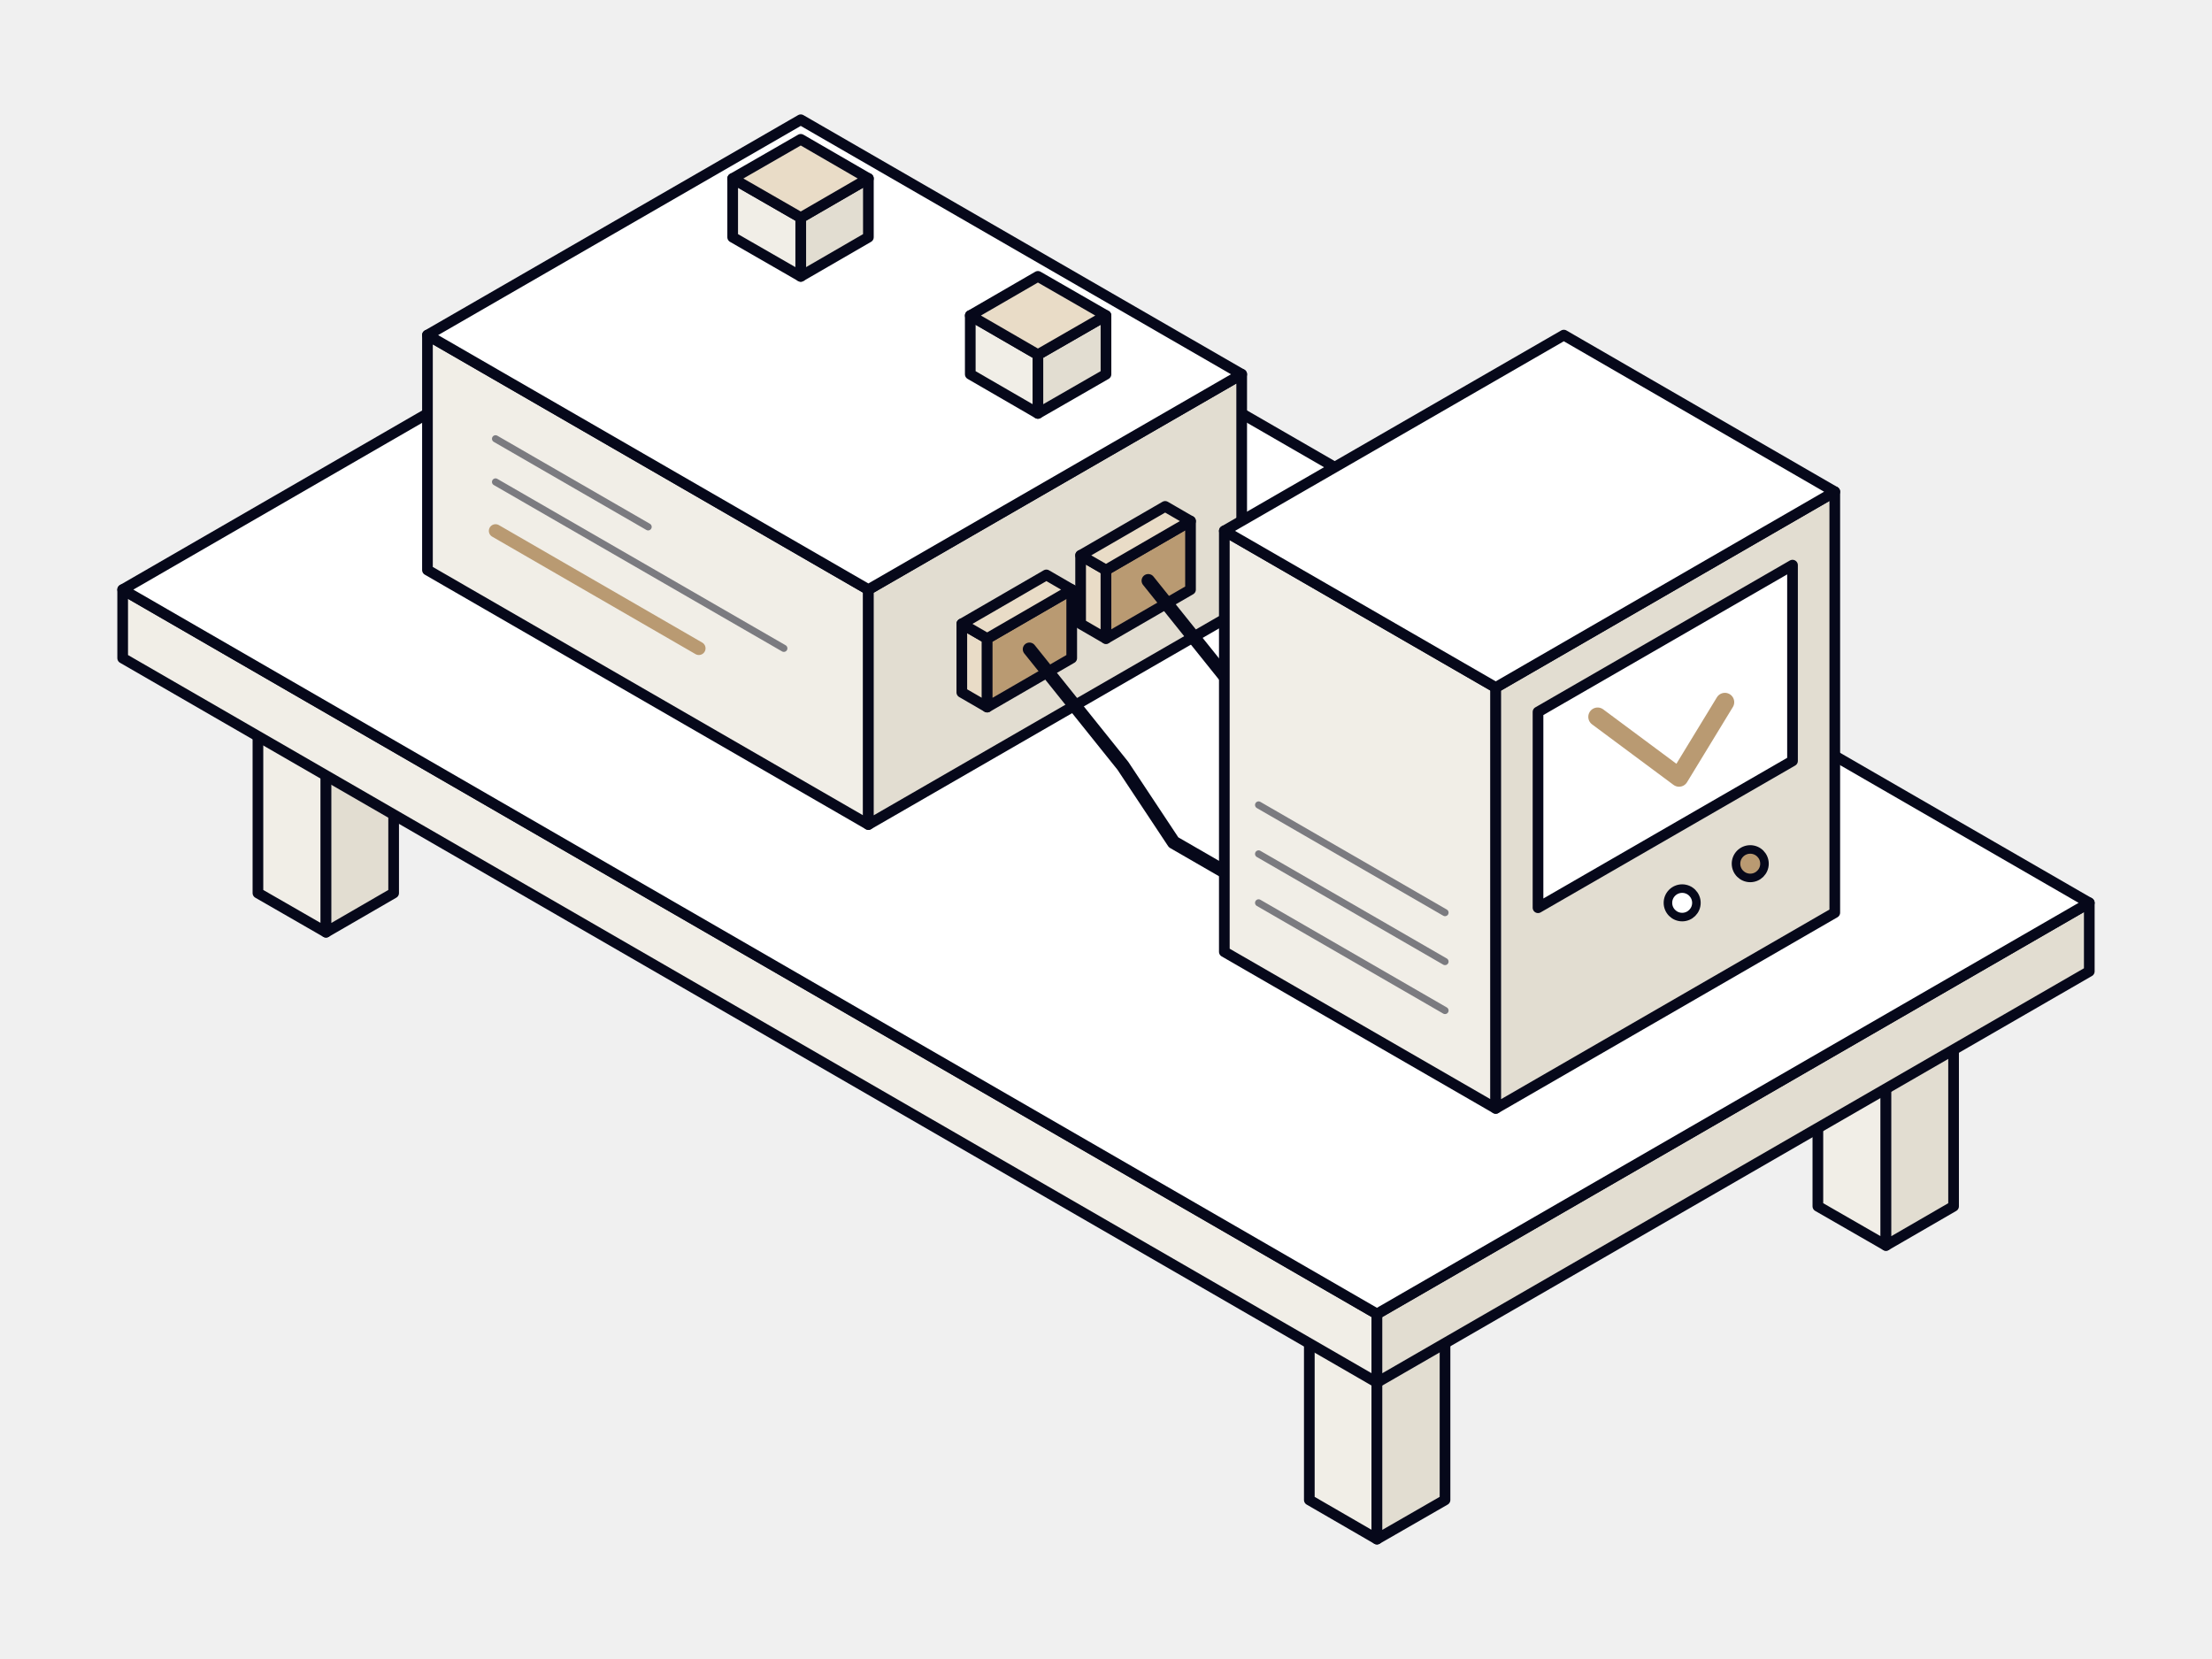
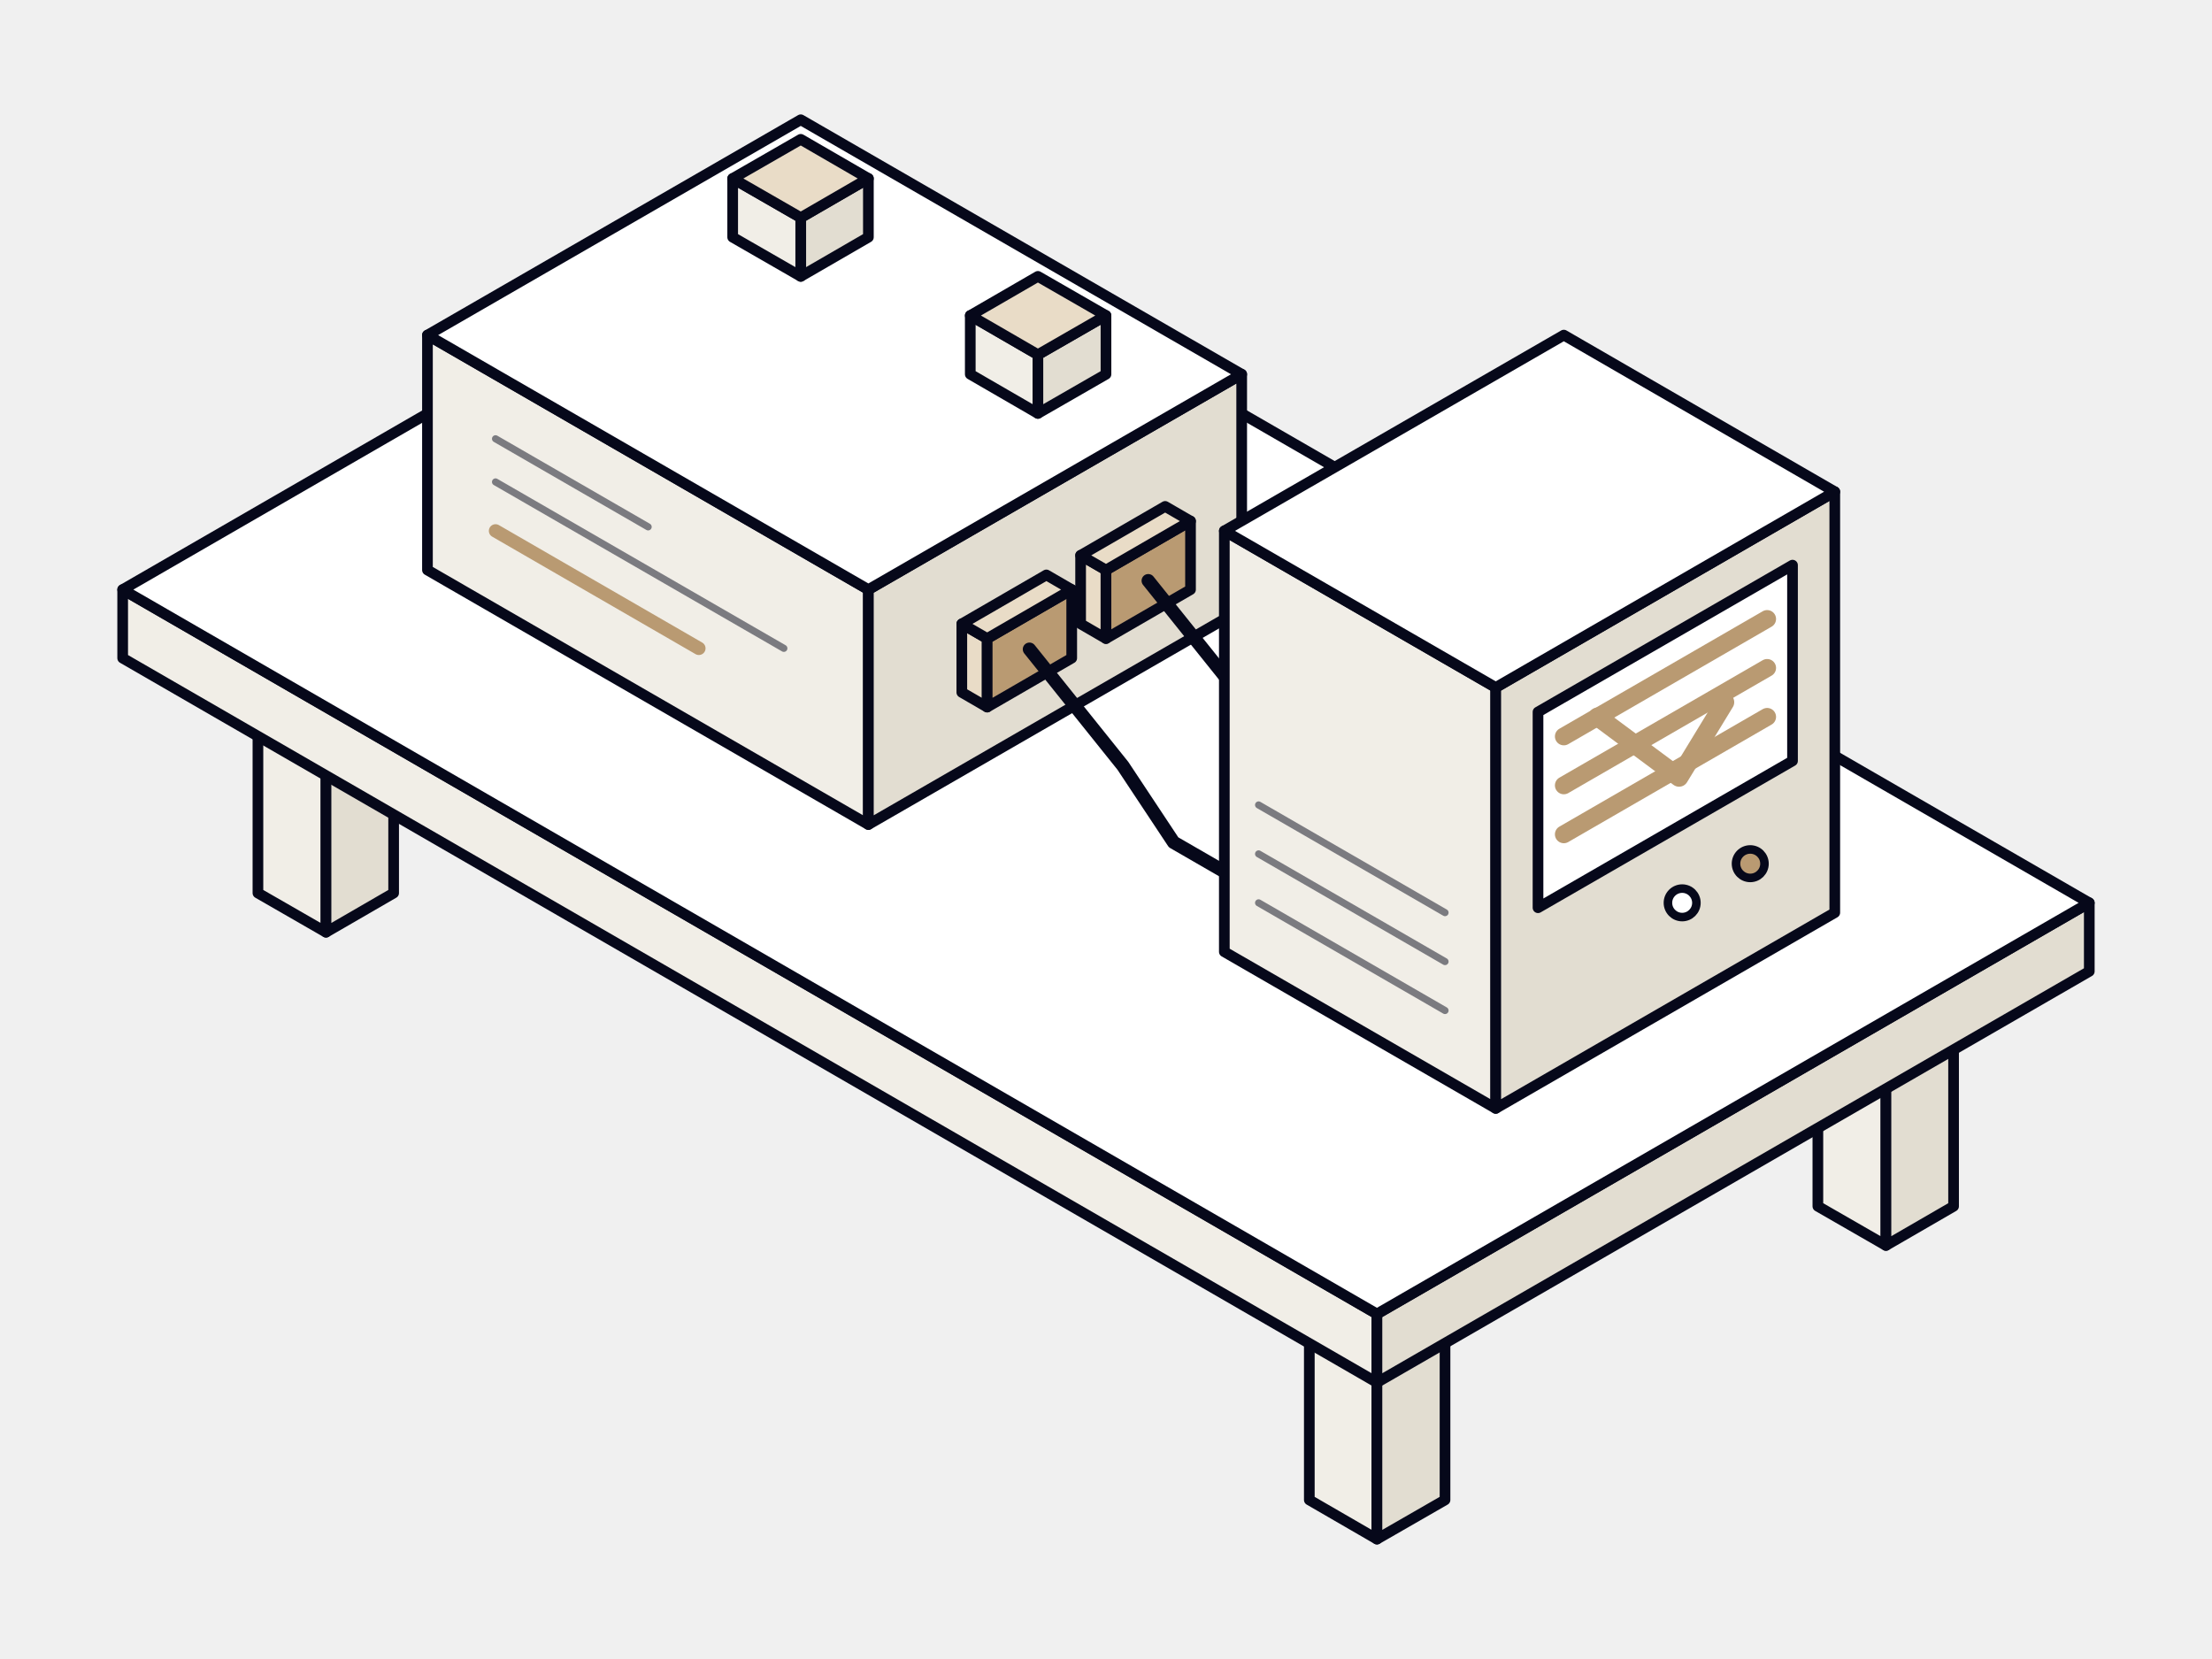
<svg xmlns="http://www.w3.org/2000/svg" viewBox="0 0 480 360" width="480" height="360" role="img" fill="none">
+   <style>
+ @keyframes a0{0%{opacity:0;transform:translate(-114.3px,-66.0px)}11%{opacity:1;transform:translate(0,0)}92%{opacity:1;transform:translate(0,0)}98%{opacity:0;transform:translate(0,0)}100%{opacity:0;transform:translate(-114.3px,-66.0px)}}
+ .a0{animation:a0 9s cubic-bezier(.45,0,.2,1) infinite both}
+ @keyframes a1{0%{stroke-dashoffset:1;opacity:0}14%{stroke-dasharray:1 1;stroke-dashoffset:1;opacity:0}14.5%{stroke-dasharray:1 1;stroke-dashoffset:1;opacity:1}24%{stroke-dasharray:1 1;stroke-dashoffset:0;opacity:1}92%{stroke-dasharray:1 1;stroke-dashoffset:0;opacity:1}98%{stroke-dasharray:1 1;stroke-dashoffset:0;opacity:0}100%{stroke-dashoffset:1;opacity:0}}
+ .a1{animation:a1 9s cubic-bezier(.45,0,.2,1) infinite both}
+ @keyframes a2{0%{stroke-dashoffset:1;opacity:0}17%{stroke-dasharray:1 1;stroke-dashoffset:1;opacity:0}17.5%{stroke-dasharray:1 1;stroke-dashoffset:1;opacity:1}27%{stroke-dasharray:1 1;stroke-dashoffset:0;opacity:1}92%{stroke-dasharray:1 1;stroke-dashoffset:0;opacity:1}98%{stroke-dasharray:1 1;stroke-dashoffset:0;opacity:0}100%{stroke-dashoffset:1;opacity:0}}
+ .a2{animation:a2 9s cubic-bezier(.45,0,.2,1) infinite both}
+ @keyframes a3{0%{stroke-dashoffset:1;opacity:0}30%{stroke-dasharray:1 1;stroke-dashoffset:1;opacity:1}38%{stroke-dasharray:1 1;stroke-dashoffset:0;opacity:1}54%{stroke-dasharray:1 1;stroke-dashoffset:0;opacity:1}57%{stroke-dasharray:1 1;stroke-dashoffset:0;opacity:0}100%{stroke-dashoffset:1;opacity:0}}
+ .a3{animation:a3 9s cubic-bezier(.45,0,.2,1) infinite both}
+ @keyframes a4{0%{stroke-dashoffset:1;opacity:0}36%{stroke-dasharray:1 1;stroke-dashoffset:1;opacity:1}44%{stroke-dasharray:1 1;stroke-dashoffset:0;opacity:1}54%{stroke-dasharray:1 1;stroke-dashoffset:0;opacity:1}57%{stroke-dasharray:1 1;stroke-dashoffset:0;opacity:0}100%{stroke-dashoffset:1;opacity:0}}
+ .a4{animation:a4 9s cubic-bezier(.45,0,.2,1) infinite both}
+ @keyframes a5{0%{stroke-dashoffset:1;opacity:0}42%{stroke-dasharray:1 1;stroke-dashoffset:1;opacity:1}50%{stroke-dasharray:1 1;stroke-dashoffset:0;opacity:1}54%{stroke-dasharray:1 1;stroke-dashoffset:0;opacity:1}57%{stroke-dasharray:1 1;stroke-dashoffset:0;opacity:0}100%{stroke-dashoffset:1;opacity:0}}
+ .a5{animation:a5 9s cubic-bezier(.45,0,.2,1) infinite both}
+ @keyframes a6{0%{stroke-dashoffset:1;opacity:0}58%{stroke-dasharray:1 1;stroke-dashoffset:1;opacity:0}58.5%{stroke-dasharray:1 1;stroke-dashoffset:1;opacity:1}67%{stroke-dasharray:1 1;stroke-dashoffset:0;opacity:1}92%{stroke-dasharray:1 1;stroke-dashoffset:0;opacity:1}98%{stroke-dasharray:1 1;stroke-dashoffset:0;opacity:0}100%{stroke-dashoffset:1;opacity:0}}
+ .a6{animation:a6 9s cubic-bezier(.45,0,.2,1) infinite both}
+ @keyframes a7{0%{fill:#ffffff}57%{fill:#ffffff}60%{fill:#b99a72}100%{fill:#b99a72}}
+ .a7{animation:a7 9s linear infinite both}
+ .an{transform-box:fill-box}
+ @media (prefers-reduced-motion:reduce){.an{animation:none!important}}
+ </style>
  <g transform="translate(181.1 53.6) scale(0.9655)">
    <polygon points="-15.2,79.2 0.0,88.0 0.0,35.2 -15.2,26.4" fill="#f1eee7" stroke="#06081a" stroke-width="2.4" stroke-linejoin="round" />
    <polygon points="15.2,79.2 0.0,88.0 0.0,35.2 15.2,26.4" fill="#e2ddd1" stroke="#06081a" stroke-width="2.4" stroke-linejoin="round" />
    <polygon points="0.0,17.6 15.2,26.4 0.0,35.2 -15.2,26.4" fill="#ffffff" stroke="#06081a" stroke-width="2.4" stroke-linejoin="round" />
    <polygon points="221.0,215.6 236.3,224.4 236.3,171.6 221.0,162.8" fill="#f1eee7" stroke="#06081a" stroke-width="2.4" stroke-linejoin="round" />
    <polygon points="251.5,215.6 236.3,224.4 236.3,171.6 251.5,162.8" fill="#e2ddd1" stroke="#06081a" stroke-width="2.4" stroke-linejoin="round" />
    <polygon points="236.3,154.0 251.5,162.8 236.3,171.6 221.0,162.8" fill="#ffffff" stroke="#06081a" stroke-width="2.4" stroke-linejoin="round" />
    <polygon points="-129.6,145.2 -114.3,154.0 -114.3,101.2 -129.6,92.4" fill="#f1eee7" stroke="#06081a" stroke-width="2.4" stroke-linejoin="round" />
    <polygon points="-99.1,145.2 -114.3,154.0 -114.3,101.2 -99.1,92.4" fill="#e2ddd1" stroke="#06081a" stroke-width="2.4" stroke-linejoin="round" />
    <polygon points="-114.3,83.6 -99.1,92.4 -114.3,101.2 -129.6,92.4" fill="#ffffff" stroke="#06081a" stroke-width="2.4" stroke-linejoin="round" />
    <polygon points="106.7,281.6 121.9,290.4 121.9,237.6 106.7,228.8" fill="#f1eee7" stroke="#06081a" stroke-width="2.4" stroke-linejoin="round" />
    <polygon points="137.2,281.6 121.9,290.4 121.9,237.6 137.2,228.8" fill="#e2ddd1" stroke="#06081a" stroke-width="2.4" stroke-linejoin="round" />
    <polygon points="121.9,220.0 137.2,228.8 121.9,237.6 106.7,228.8" fill="#ffffff" stroke="#06081a" stroke-width="2.4" stroke-linejoin="round" />
    <polygon points="-160.0,92.4 121.9,255.2 121.9,239.8 -160.0,77.0" fill="#f1eee7" stroke="#06081a" stroke-width="2.4" stroke-linejoin="round" />
    <polygon points="282.0,162.8 121.9,255.2 121.9,239.8 282.0,147.4" fill="#e2ddd1" stroke="#06081a" stroke-width="2.4" stroke-linejoin="round" />
    <polygon points="0.0,-15.4 282.0,147.4 121.9,239.8 -160.0,77.0" fill="#ffffff" stroke="#06081a" stroke-width="2.4" stroke-linejoin="round" />
-     <polygon points="-91.5,72.6 7.6,129.8 7.6,77.0 -91.5,19.8" fill="#f1eee7" stroke="#06081a" stroke-width="2.4" stroke-linejoin="round" />
-     <polygon points="91.5,81.4 7.6,129.8 7.6,77.0 91.5,28.6" fill="#e2ddd1" stroke="#06081a" stroke-width="2.4" stroke-linejoin="round" />
-     <polygon points="-7.6,-28.6 91.5,28.6 7.6,77.0 -91.5,19.8" fill="#ffffff" stroke="#06081a" stroke-width="2.4" stroke-linejoin="round" />
-     <polygon points="-22.9,-2.2 -7.6,6.6 -7.6,-6.6 -22.9,-15.4" fill="#f1eee7" stroke="#06081a" stroke-width="2.4" stroke-linejoin="round" />
-     <polygon points="7.6,-2.2 -7.6,6.6 -7.6,-6.6 7.6,-15.4" fill="#e2ddd1" stroke="#06081a" stroke-width="2.4" stroke-linejoin="round" />
-     <polygon points="-7.6,-24.2 7.6,-15.4 -7.6,-6.6 -22.9,-15.4" fill="#e9dcc7" stroke="#06081a" stroke-width="2.4" stroke-linejoin="round" />
-     <polygon points="30.5,28.6 45.7,37.4 45.7,24.2 30.5,15.4" fill="#f1eee7" stroke="#06081a" stroke-width="2.4" stroke-linejoin="round" />
-     <polygon points="61.0,28.6 45.7,37.4 45.7,24.2 61.0,15.4" fill="#e2ddd1" stroke="#06081a" stroke-width="2.4" stroke-linejoin="round" />
-     <polygon points="45.7,6.6 61.0,15.4 45.7,24.2 30.5,15.4" fill="#e9dcc7" stroke="#06081a" stroke-width="2.4" stroke-linejoin="round" />
-     <polyline points="-76.2,63.8 -30.5,90.2" fill="none" stroke="#b99a72" stroke-width="3" stroke-linecap="round" stroke-linejoin="round" opacity="1" />
-     <polyline points="-76.2,52.8 -11.4,90.2" fill="none" stroke="#06081a" stroke-width="1.6" stroke-linecap="round" stroke-linejoin="round" opacity="0.5" />
-     <polyline points="-76.2,43.1 -41.9,62.9" fill="none" stroke="#06081a" stroke-width="1.6" stroke-linecap="round" stroke-linejoin="round" opacity="0.5" />
-     <polygon points="55.3,84.7 61.0,88.0 61.0,72.6 55.3,69.3" fill="#e9dcc7" stroke="#06081a" stroke-width="2.4" stroke-linejoin="round" />
-     <polygon points="80.0,77.0 61.0,88.0 61.0,72.6 80.0,61.6" fill="#b99a72" stroke="#06081a" stroke-width="2.4" stroke-linejoin="round" />
-     <polygon points="74.3,58.3 80.0,61.6 61.0,72.6 55.3,69.3" fill="#e9dcc7" stroke="#06081a" stroke-width="2.4" stroke-linejoin="round" />
-     <polygon points="28.6,100.1 34.3,103.4 34.3,88.0 28.6,84.7" fill="#e9dcc7" stroke="#06081a" stroke-width="2.4" stroke-linejoin="round" />
-     <polygon points="53.3,92.4 34.3,103.4 34.3,88.0 53.3,77.0" fill="#b99a72" stroke="#06081a" stroke-width="2.4" stroke-linejoin="round" />
-     <polygon points="47.6,73.7 53.3,77.0 34.3,88.0 28.6,84.7" fill="#e9dcc7" stroke="#06081a" stroke-width="2.4" stroke-linejoin="round" />
-     <polyline points="70.5,75.0 91.5,101.2 102.9,118.4 137.2,138.2" fill="none" stroke="#06081a" stroke-width="3" stroke-linecap="round" stroke-linejoin="round" opacity="1" />
-     <polyline points="43.8,90.4 64.8,116.6 76.2,133.8 110.5,153.6" fill="none" stroke="#06081a" stroke-width="3" stroke-linecap="round" stroke-linejoin="round" opacity="1" />
+     <g class="an a0">
+       <polygon points="-91.5,72.6 7.6,129.8 7.6,77.0 -91.5,19.8" fill="#f1eee7" stroke="#06081a" stroke-width="2.4" stroke-linejoin="round" />
+       <polygon points="91.5,81.4 7.6,129.8 7.6,77.0 91.5,28.6" fill="#e2ddd1" stroke="#06081a" stroke-width="2.4" stroke-linejoin="round" />
+       <polygon points="-7.6,-28.6 91.5,28.6 7.6,77.0 -91.5,19.8" fill="#ffffff" stroke="#06081a" stroke-width="2.4" stroke-linejoin="round" />
+       <polygon points="-22.9,-2.2 -7.6,6.6 -7.6,-6.6 -22.9,-15.4" fill="#f1eee7" stroke="#06081a" stroke-width="2.4" stroke-linejoin="round" />
+       <polygon points="7.6,-2.2 -7.6,6.6 -7.6,-6.6 7.6,-15.4" fill="#e2ddd1" stroke="#06081a" stroke-width="2.4" stroke-linejoin="round" />
+       <polygon points="-7.6,-24.2 7.6,-15.4 -7.6,-6.6 -22.9,-15.4" fill="#e9dcc7" stroke="#06081a" stroke-width="2.4" stroke-linejoin="round" />
+       <polygon points="30.5,28.6 45.7,37.4 45.7,24.2 30.5,15.4" fill="#f1eee7" stroke="#06081a" stroke-width="2.4" stroke-linejoin="round" />
+       <polygon points="61.0,28.6 45.7,37.4 45.7,24.2 61.0,15.4" fill="#e2ddd1" stroke="#06081a" stroke-width="2.4" stroke-linejoin="round" />
+       <polygon points="45.7,6.6 61.0,15.4 45.7,24.2 30.5,15.4" fill="#e9dcc7" stroke="#06081a" stroke-width="2.4" stroke-linejoin="round" />
+       <polyline points="-76.2,63.8 -30.5,90.2" fill="none" stroke="#b99a72" stroke-width="3" stroke-linecap="round" stroke-linejoin="round" opacity="1" />
+       <polyline points="-76.2,52.8 -11.4,90.2" fill="none" stroke="#06081a" stroke-width="1.6" stroke-linecap="round" stroke-linejoin="round" opacity="0.5" />
+       <polyline points="-76.2,43.1 -41.9,62.9" fill="none" stroke="#06081a" stroke-width="1.6" stroke-linecap="round" stroke-linejoin="round" opacity="0.5" />
+       <polygon points="55.3,84.7 61.0,88.0 61.0,72.6 55.3,69.3" fill="#e9dcc7" stroke="#06081a" stroke-width="2.4" stroke-linejoin="round" />
+       <polygon points="80.0,77.0 61.0,88.0 61.0,72.6 80.0,61.6" fill="#b99a72" stroke="#06081a" stroke-width="2.4" stroke-linejoin="round" />
+       <polygon points="74.3,58.3 80.0,61.6 61.0,72.6 55.3,69.3" fill="#e9dcc7" stroke="#06081a" stroke-width="2.4" stroke-linejoin="round" />
+       <polygon points="28.6,100.1 34.3,103.4 34.3,88.0 28.6,84.7" fill="#e9dcc7" stroke="#06081a" stroke-width="2.4" stroke-linejoin="round" />
+       <polygon points="53.3,92.4 34.3,103.4 34.3,88.0 53.3,77.0" fill="#b99a72" stroke="#06081a" stroke-width="2.4" stroke-linejoin="round" />
+       <polygon points="47.6,73.7 53.3,77.0 34.3,88.0 28.6,84.7" fill="#e9dcc7" stroke="#06081a" stroke-width="2.4" stroke-linejoin="round" />
+     </g>
+     <polyline pathLength="1" points="70.5,75.0 91.5,101.2 102.9,118.4 137.2,138.2" fill="none" stroke="#06081a" stroke-width="3" stroke-linecap="round" stroke-linejoin="round" opacity="1" class="an a1" />
+     <polyline pathLength="1" points="43.8,90.4 64.8,116.6 76.2,133.8 110.5,153.6" fill="none" stroke="#06081a" stroke-width="3" stroke-linecap="round" stroke-linejoin="round" opacity="1" class="an a2" />
    <polygon points="87.6,158.4 148.6,193.6 148.6,99.0 87.6,63.8" fill="#f1eee7" stroke="#06081a" stroke-width="2.4" stroke-linejoin="round" />
    <polygon points="224.8,149.6 148.6,193.6 148.6,99.0 224.8,55.0" fill="#e2ddd1" stroke="#06081a" stroke-width="2.4" stroke-linejoin="round" />
    <polygon points="163.9,19.8 224.8,55.0 148.6,99.0 87.6,63.8" fill="#ffffff" stroke="#06081a" stroke-width="2.4" stroke-linejoin="round" />
    <polygon points="215.3,115.5 158.1,148.5 158.1,104.5 215.3,71.5" fill="#ffffff" stroke="#06081a" stroke-width="2.4" stroke-linejoin="round" />
-     <polyline points="200.1,102.3 189.8,119.2 171.5,105.6" fill="none" stroke="#b99a72" stroke-width="4.2" stroke-linecap="round" stroke-linejoin="round" opacity="1" />
-     <circle cx="205.8" cy="138.6" r="3.2" fill="#b99a72" stroke="#06081a" stroke-width="1.92" />
+     <polyline points="209.6,83.6 163.9,110.0" fill="none" stroke="#06081a" stroke-width="1.6" stroke-linecap="round" stroke-linejoin="round" opacity="0.18" />
+     <polyline pathLength="1" points="209.6,83.6 163.9,110.0" fill="none" stroke="#b99a72" stroke-width="4" stroke-linecap="round" stroke-linejoin="round" opacity="1" class="an a3" />
+     <polyline points="209.6,94.6 163.9,121.0" fill="none" stroke="#06081a" stroke-width="1.6" stroke-linecap="round" stroke-linejoin="round" opacity="0.18" />
+     <polyline pathLength="1" points="209.6,94.6 163.9,121.0" fill="none" stroke="#b99a72" stroke-width="4" stroke-linecap="round" stroke-linejoin="round" opacity="1" class="an a4" />
+     <polyline points="209.6,105.6 163.9,132.0" fill="none" stroke="#06081a" stroke-width="1.6" stroke-linecap="round" stroke-linejoin="round" opacity="0.18" />
+     <polyline pathLength="1" points="209.6,105.6 163.9,132.0" fill="none" stroke="#b99a72" stroke-width="4" stroke-linecap="round" stroke-linejoin="round" opacity="1" class="an a5" />
+     <polyline pathLength="1" points="200.1,102.3 189.8,119.2 171.5,105.6" fill="none" stroke="#b99a72" stroke-width="4.2" stroke-linecap="round" stroke-linejoin="round" opacity="1" class="an a6" />
+     <circle cx="205.8" cy="138.6" r="3.2" fill="#b99a72" stroke="#06081a" stroke-width="1.92" class="an a7" />
    <circle cx="190.5" cy="147.4" r="3.2" fill="#ffffff" stroke="#06081a" stroke-width="1.92" />
    <polyline points="95.3,147.4 137.2,171.6" fill="none" stroke="#06081a" stroke-width="1.6" stroke-linecap="round" stroke-linejoin="round" opacity="0.5" />
    <polyline points="95.3,136.4 137.2,160.6" fill="none" stroke="#06081a" stroke-width="1.6" stroke-linecap="round" stroke-linejoin="round" opacity="0.5" />
    <polyline points="95.3,125.4 137.2,149.6" fill="none" stroke="#06081a" stroke-width="1.6" stroke-linecap="round" stroke-linejoin="round" opacity="0.5" />
  </g>
</svg>
